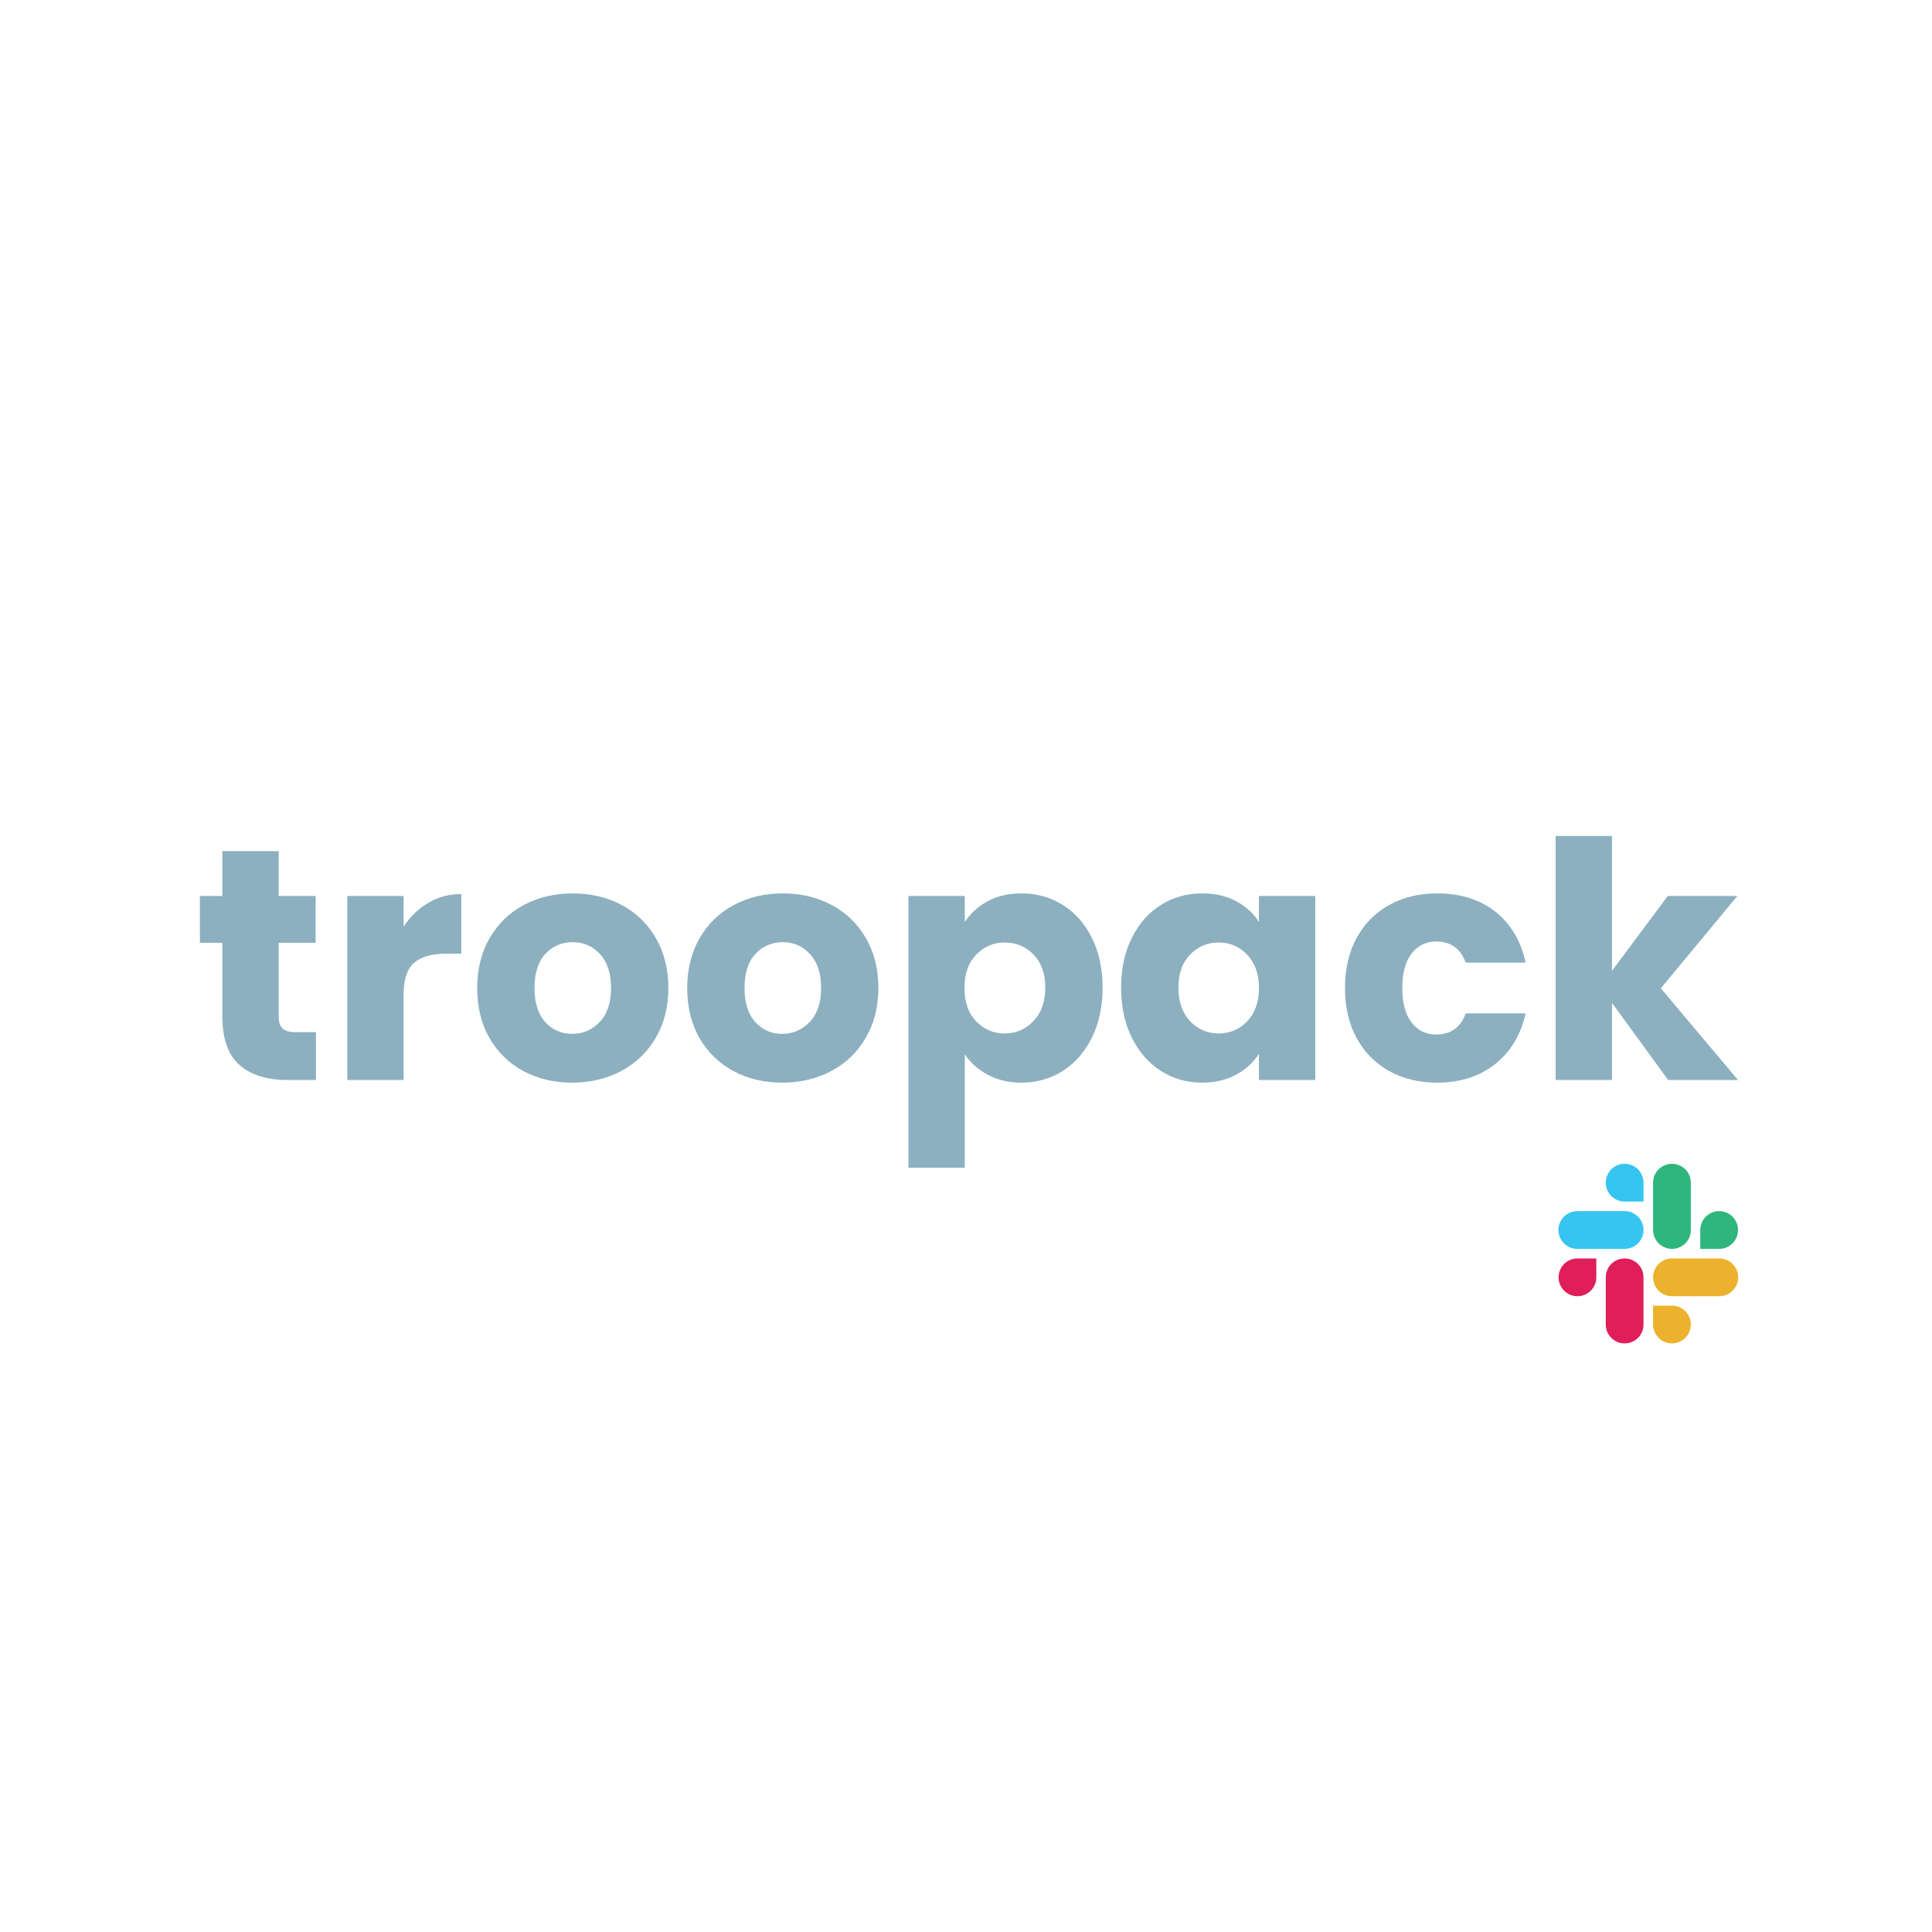
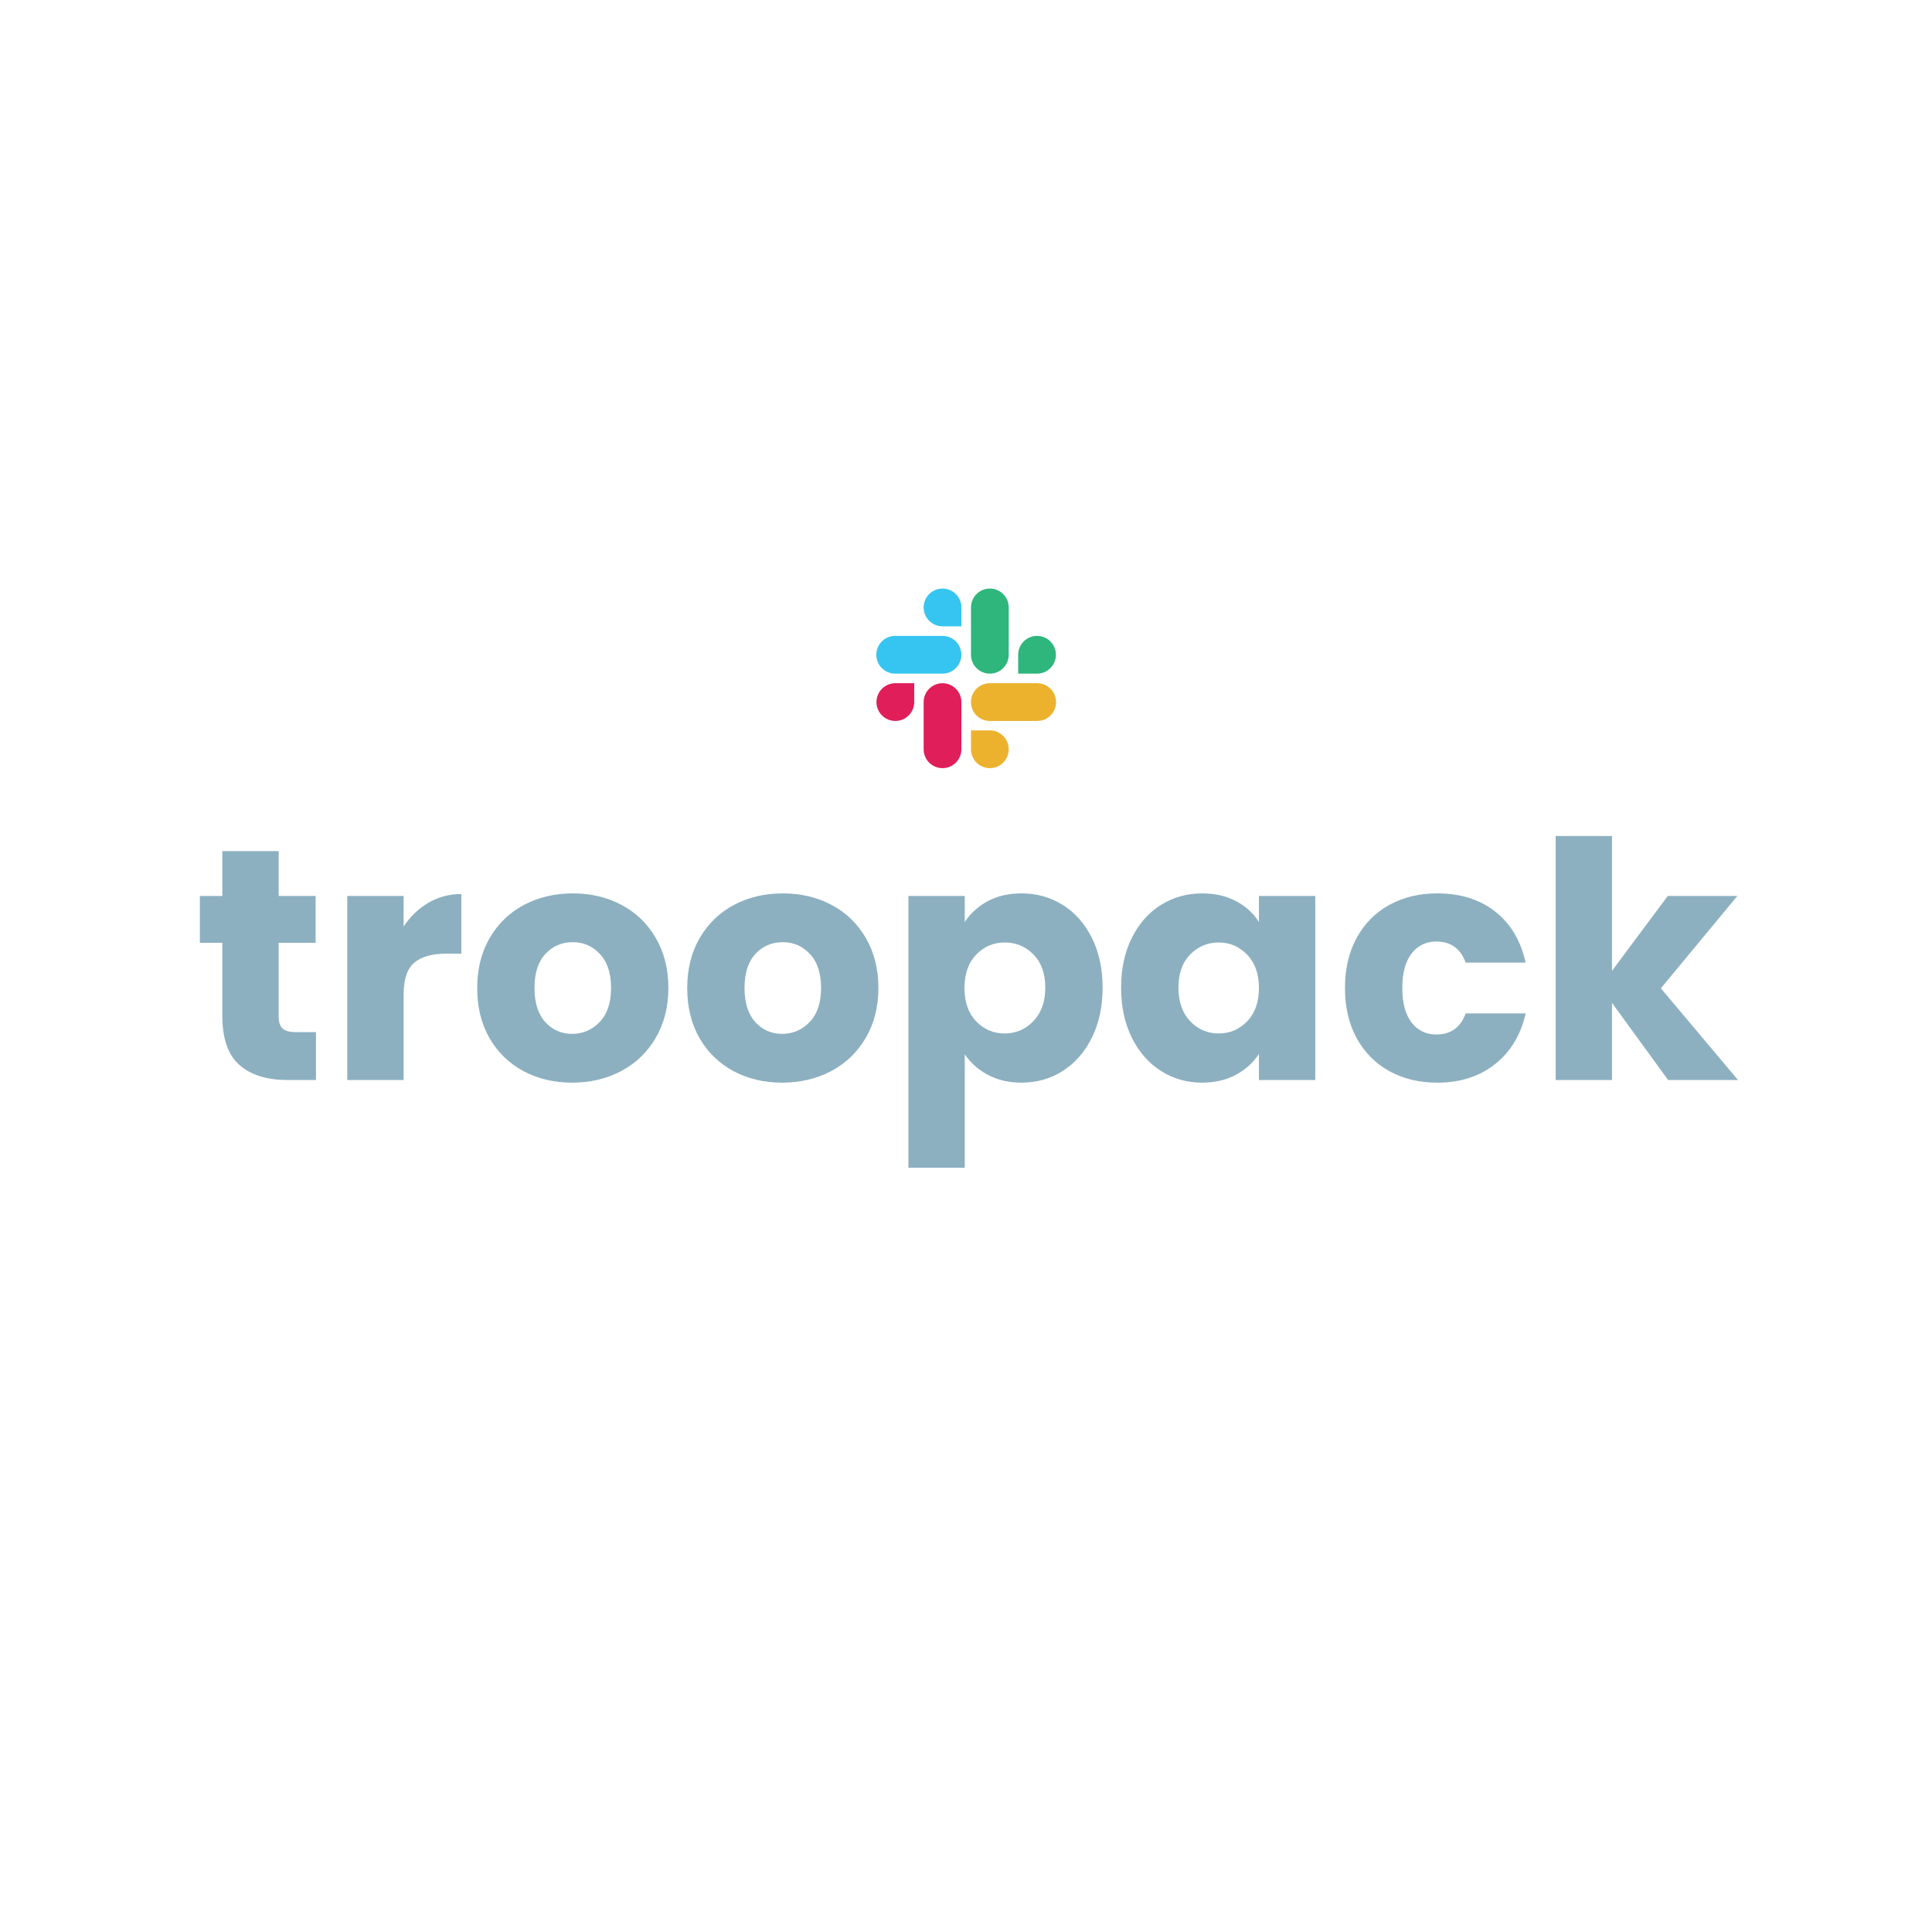
<svg xmlns="http://www.w3.org/2000/svg" width="500" zoomAndPan="magnify" viewBox="0 0 375 375" height="500" preserveAspectRatio="xMidYMid meet" version="1.2">
  <defs>
-     <clipPath id="3a4ef5a6b9">
-       <path d="M 302.297 244 L 320 244 L 320 260.977 L 302.297 260.977 Z M 302.297 244 " />
+     <clipPath id="b2bedd8b5b">
+       <path d="M 170 132 L 187 132 L 187 149.32 L 170 149.32 Z M 170 132 " />
    </clipPath>
-     <clipPath id="72c61da1a2">
-       <path d="M 302.297 225.727 L 320 225.727 L 320 243 L 302.297 243 Z M 302.297 225.727 " />
+     <clipPath id="bd2e924714">
+       <path d="M 170 114.07 L 187 114.07 L 187 131 L 170 131 Z M 170 114.07 " />
    </clipPath>
-     <clipPath id="d39c5b9f4d">
-       <path d="M 320 225.727 L 337.547 225.727 L 337.547 243 L 320 243 Z M 320 225.727 " />
+     <clipPath id="887cae3602">
+       <path d="M 188 114.07 L 205 114.07 L 205 131 L 188 131 Z M 188 114.07 " />
    </clipPath>
-     <clipPath id="f52bb63531">
-       <path d="M 320 244 L 337.547 244 L 337.547 260.977 L 320 260.977 Z M 320 244 " />
+     <clipPath id="b1adc6984a">
+       <path d="M 188 132 L 205 132 L 205 149.32 L 188 149.32 Z M 188 132 " />
    </clipPath>
  </defs>
-   <g id="6eb3baeaa6">
-     <g clip-rule="nonzero" clip-path="url(#3a4ef5a6b9)">
-       <path style=" stroke:none;fill-rule:nonzero;fill:#e01e5a;fill-opacity:1;" d="M 309.844 247.93 C 309.844 249.957 308.207 251.594 306.184 251.594 C 304.156 251.594 302.52 249.957 302.52 247.93 C 302.52 245.902 304.156 244.266 306.184 244.266 L 309.844 244.266 Z M 311.676 247.93 C 311.676 245.902 313.316 244.266 315.34 244.266 C 317.367 244.266 319.004 245.902 319.004 247.93 L 319.004 257.09 C 319.004 259.117 317.367 260.754 315.34 260.754 C 313.316 260.754 311.676 259.117 311.676 257.09 Z M 311.676 247.93 " />
-     </g>
-     <g clip-rule="nonzero" clip-path="url(#72c61da1a2)">
-       <path style=" stroke:none;fill-rule:nonzero;fill:#36c5f0;fill-opacity:1;" d="M 315.34 233.219 C 313.316 233.219 311.676 231.582 311.676 229.555 C 311.676 227.527 313.316 225.891 315.34 225.891 C 317.367 225.891 319.004 227.527 319.004 229.555 L 319.004 233.219 Z M 315.34 235.078 C 317.367 235.078 319.004 236.715 319.004 238.742 C 319.004 240.77 317.367 242.406 315.34 242.406 L 306.152 242.406 C 304.129 242.406 302.488 240.77 302.488 238.742 C 302.488 236.715 304.129 235.078 306.152 235.078 Z M 315.34 235.078 " />
-     </g>
-     <g clip-rule="nonzero" clip-path="url(#d39c5b9f4d)">
-       <path style=" stroke:none;fill-rule:nonzero;fill:#2eb67d;fill-opacity:1;" d="M 330.023 238.742 C 330.023 236.715 331.66 235.078 333.688 235.078 C 335.715 235.078 337.352 236.715 337.352 238.742 C 337.352 240.77 335.715 242.406 333.688 242.406 L 330.023 242.406 Z M 328.191 238.742 C 328.191 240.77 326.555 242.406 324.527 242.406 C 322.504 242.406 320.863 240.77 320.863 238.742 L 320.863 229.555 C 320.863 227.527 322.504 225.891 324.527 225.891 C 326.555 225.891 328.191 227.527 328.191 229.555 Z M 328.191 238.742 " />
-     </g>
-     <g clip-rule="nonzero" clip-path="url(#f52bb63531)">
-       <path style=" stroke:none;fill-rule:nonzero;fill:#ecb22e;fill-opacity:1;" d="M 324.527 253.426 C 326.555 253.426 328.191 255.062 328.191 257.09 C 328.191 259.117 326.555 260.754 324.527 260.754 C 322.504 260.754 320.863 259.117 320.863 257.09 L 320.863 253.426 Z M 324.527 251.594 C 322.504 251.594 320.863 249.957 320.863 247.93 C 320.863 245.902 322.504 244.266 324.527 244.266 L 333.715 244.266 C 335.742 244.266 337.379 245.902 337.379 247.93 C 337.379 249.957 335.742 251.594 333.715 251.594 Z M 324.527 251.594 " />
-     </g>
+   <g id="420167b75f">
    <g style="fill:#8cb0c0;fill-opacity:1;">
      <g transform="translate(37.45313, 209.625)">
        <path style="stroke:none" d="M 23.875 -9.281 L 23.875 0 L 18.297 0 C 14.336 0 11.25 -0.969 9.031 -2.906 C 6.812 -4.852 5.703 -8.023 5.703 -12.422 L 5.703 -26.625 L 1.344 -26.625 L 1.344 -35.719 L 5.703 -35.719 L 5.703 -44.422 L 16.641 -44.422 L 16.641 -35.719 L 23.812 -35.719 L 23.812 -26.625 L 16.641 -26.625 L 16.641 -12.281 C 16.641 -11.219 16.895 -10.453 17.406 -9.984 C 17.914 -9.516 18.77 -9.281 19.969 -9.281 Z M 23.875 -9.281 " />
      </g>
    </g>
    <g style="fill:#8cb0c0;fill-opacity:1;">
      <g transform="translate(63.43553, 209.625)">
        <path style="stroke:none" d="M 14.906 -29.766 C 16.188 -31.723 17.785 -33.266 19.703 -34.391 C 21.629 -35.523 23.766 -36.094 26.109 -36.094 L 26.109 -24.516 L 23.109 -24.516 C 20.379 -24.516 18.328 -23.926 16.953 -22.75 C 15.586 -21.57 14.906 -19.516 14.906 -16.578 L 14.906 0 L 3.969 0 L 3.969 -35.719 L 14.906 -35.719 Z M 14.906 -29.766 " />
      </g>
    </g>
    <g style="fill:#8cb0c0;fill-opacity:1;">
      <g transform="translate(90.82585, 209.625)">
        <path style="stroke:none" d="M 20.219 0.516 C 16.719 0.516 13.57 -0.227 10.781 -1.719 C 7.988 -3.219 5.789 -5.352 4.188 -8.125 C 2.594 -10.895 1.797 -14.141 1.797 -17.859 C 1.797 -21.523 2.602 -24.754 4.219 -27.547 C 5.844 -30.348 8.062 -32.492 10.875 -33.984 C 13.695 -35.473 16.859 -36.219 20.359 -36.219 C 23.848 -36.219 27 -35.473 29.812 -33.984 C 32.633 -32.492 34.852 -30.348 36.469 -27.547 C 38.094 -24.754 38.906 -21.523 38.906 -17.859 C 38.906 -14.191 38.082 -10.957 36.438 -8.156 C 34.801 -5.363 32.562 -3.219 29.719 -1.719 C 26.883 -0.227 23.719 0.516 20.219 0.516 Z M 20.219 -8.953 C 22.312 -8.953 24.094 -9.719 25.562 -11.25 C 27.039 -12.789 27.781 -14.992 27.781 -17.859 C 27.781 -20.711 27.062 -22.906 25.625 -24.438 C 24.195 -25.977 22.441 -26.75 20.359 -26.75 C 18.223 -26.75 16.445 -25.988 15.031 -24.469 C 13.625 -22.957 12.922 -20.754 12.922 -17.859 C 12.922 -14.992 13.613 -12.789 15 -11.25 C 16.395 -9.719 18.133 -8.953 20.219 -8.953 Z M 20.219 -8.953 " />
      </g>
    </g>
    <g style="fill:#8cb0c0;fill-opacity:1;">
      <g transform="translate(131.5914, 209.625)">
        <path style="stroke:none" d="M 20.219 0.516 C 16.719 0.516 13.57 -0.227 10.781 -1.719 C 7.988 -3.219 5.789 -5.352 4.188 -8.125 C 2.594 -10.895 1.797 -14.141 1.797 -17.859 C 1.797 -21.523 2.602 -24.754 4.219 -27.547 C 5.844 -30.348 8.062 -32.492 10.875 -33.984 C 13.695 -35.473 16.859 -36.219 20.359 -36.219 C 23.848 -36.219 27 -35.473 29.812 -33.984 C 32.633 -32.492 34.852 -30.348 36.469 -27.547 C 38.094 -24.754 38.906 -21.523 38.906 -17.859 C 38.906 -14.191 38.082 -10.957 36.438 -8.156 C 34.801 -5.363 32.562 -3.219 29.719 -1.719 C 26.883 -0.227 23.719 0.516 20.219 0.516 Z M 20.219 -8.953 C 22.312 -8.953 24.094 -9.719 25.562 -11.25 C 27.039 -12.789 27.781 -14.992 27.781 -17.859 C 27.781 -20.711 27.062 -22.906 25.625 -24.438 C 24.195 -25.977 22.441 -26.75 20.359 -26.75 C 18.223 -26.75 16.445 -25.988 15.031 -24.469 C 13.625 -22.957 12.922 -20.754 12.922 -17.859 C 12.922 -14.992 13.613 -12.789 15 -11.25 C 16.395 -9.719 18.133 -8.953 20.219 -8.953 Z M 20.219 -8.953 " />
      </g>
    </g>
    <g style="fill:#8cb0c0;fill-opacity:1;">
      <g transform="translate(172.3569, 209.625)">
        <path style="stroke:none" d="M 14.906 -30.656 C 15.977 -32.32 17.453 -33.664 19.328 -34.688 C 21.203 -35.707 23.398 -36.219 25.922 -36.219 C 28.867 -36.219 31.535 -35.473 33.922 -33.984 C 36.305 -32.492 38.191 -30.359 39.578 -27.578 C 40.961 -24.805 41.656 -21.586 41.656 -17.922 C 41.656 -14.254 40.961 -11.02 39.578 -8.219 C 38.191 -5.426 36.305 -3.27 33.922 -1.75 C 31.535 -0.238 28.867 0.516 25.922 0.516 C 23.441 0.516 21.254 0.004 19.359 -1.016 C 17.461 -2.047 15.977 -3.367 14.906 -4.984 L 14.906 17.031 L 3.969 17.031 L 3.969 -35.719 L 14.906 -35.719 Z M 30.531 -17.922 C 30.531 -20.648 29.77 -22.789 28.25 -24.344 C 26.738 -25.906 24.875 -26.688 22.656 -26.688 C 20.477 -26.688 18.629 -25.895 17.109 -24.312 C 15.598 -22.738 14.844 -20.586 14.844 -17.859 C 14.844 -15.129 15.598 -12.973 17.109 -11.391 C 18.629 -9.816 20.477 -9.031 22.656 -9.031 C 24.832 -9.031 26.688 -9.828 28.219 -11.422 C 29.758 -13.023 30.531 -15.191 30.531 -17.922 Z M 30.531 -17.922 " />
      </g>
    </g>
    <g style="fill:#8cb0c0;fill-opacity:1;">
      <g transform="translate(215.8102, 209.625)">
        <path style="stroke:none" d="M 1.797 -17.922 C 1.797 -21.586 2.488 -24.805 3.875 -27.578 C 5.258 -30.359 7.145 -32.492 9.531 -33.984 C 11.926 -35.473 14.594 -36.219 17.531 -36.219 C 20.051 -36.219 22.258 -35.707 24.156 -34.688 C 26.062 -33.664 27.523 -32.32 28.547 -30.656 L 28.547 -35.719 L 39.484 -35.719 L 39.484 0 L 28.547 0 L 28.547 -5.062 C 27.473 -3.395 25.988 -2.047 24.094 -1.016 C 22.195 0.004 19.988 0.516 17.469 0.516 C 14.57 0.516 11.926 -0.238 9.531 -1.75 C 7.145 -3.27 5.258 -5.426 3.875 -8.219 C 2.488 -11.02 1.797 -14.254 1.797 -17.922 Z M 28.547 -17.859 C 28.547 -20.586 27.785 -22.738 26.266 -24.312 C 24.754 -25.895 22.91 -26.688 20.734 -26.688 C 18.555 -26.688 16.707 -25.906 15.188 -24.344 C 13.676 -22.789 12.922 -20.648 12.922 -17.922 C 12.922 -15.191 13.676 -13.023 15.188 -11.422 C 16.707 -9.828 18.555 -9.031 20.734 -9.031 C 22.91 -9.031 24.754 -9.816 26.266 -11.391 C 27.785 -12.973 28.547 -15.129 28.547 -17.859 Z M 28.547 -17.859 " />
      </g>
    </g>
    <g style="fill:#8cb0c0;fill-opacity:1;">
      <g transform="translate(259.2635, 209.625)">
        <path style="stroke:none" d="M 1.797 -17.859 C 1.797 -21.566 2.551 -24.805 4.062 -27.578 C 5.582 -30.359 7.695 -32.492 10.406 -33.984 C 13.113 -35.473 16.219 -36.219 19.719 -36.219 C 24.195 -36.219 27.938 -35.047 30.938 -32.703 C 33.945 -30.359 35.922 -27.051 36.859 -22.781 L 25.219 -22.781 C 24.238 -25.508 22.336 -26.875 19.516 -26.875 C 17.516 -26.875 15.914 -26.094 14.719 -24.531 C 13.52 -22.977 12.922 -20.754 12.922 -17.859 C 12.922 -14.953 13.52 -12.719 14.719 -11.156 C 15.914 -9.602 17.516 -8.828 19.516 -8.828 C 22.336 -8.828 24.238 -10.191 25.219 -12.922 L 36.859 -12.922 C 35.922 -8.742 33.938 -5.457 30.906 -3.062 C 27.883 -0.676 24.156 0.516 19.719 0.516 C 16.219 0.516 13.113 -0.227 10.406 -1.719 C 7.695 -3.219 5.582 -5.352 4.062 -8.125 C 2.551 -10.895 1.797 -14.141 1.797 -17.859 Z M 1.797 -17.859 " />
      </g>
    </g>
    <g style="fill:#8cb0c0;fill-opacity:1;">
      <g transform="translate(297.9811, 209.625)">
        <path style="stroke:none" d="M 25.797 0 L 14.906 -14.969 L 14.906 0 L 3.969 0 L 3.969 -47.359 L 14.906 -47.359 L 14.906 -21.188 L 25.734 -35.719 L 39.234 -35.719 L 24.391 -17.797 L 39.359 0 Z M 25.797 0 " />
      </g>
    </g>
+     <g clip-rule="nonzero" clip-path="url(#b2bedd8b5b)">
+       <path style=" stroke:none;fill-rule:nonzero;fill:#e01e5a;fill-opacity:1;" d="M 177.449 136.277 C 177.449 138.301 175.809 139.938 173.785 139.938 C 171.758 139.938 170.121 138.301 170.121 136.277 C 170.121 134.25 171.758 132.613 173.785 132.613 L 177.449 132.613 Z M 179.281 136.277 C 179.281 134.25 180.918 132.613 182.941 132.613 C 184.969 132.613 186.605 134.25 186.605 136.277 L 186.605 145.434 C 186.605 147.461 184.969 149.098 182.941 149.098 C 180.918 149.098 179.281 147.461 179.281 145.434 Z M 179.281 136.277 " />
+     </g>
+     <g clip-rule="nonzero" clip-path="url(#bd2e924714)">
+       <path style=" stroke:none;fill-rule:nonzero;fill:#36c5f0;fill-opacity:1;" d="M 182.941 121.566 C 180.918 121.566 179.281 119.926 179.281 117.902 C 179.281 115.875 180.918 114.238 182.941 114.238 C 184.969 114.238 186.605 115.875 186.605 117.902 L 186.605 121.566 Z M 182.941 123.426 C 184.969 123.426 186.605 125.062 186.605 127.09 C 186.605 129.113 184.969 130.754 182.941 130.754 L 173.758 130.754 C 171.73 130.754 170.094 129.113 170.094 127.09 C 170.094 125.062 171.73 123.426 173.758 123.426 Z M 182.941 123.426 " />
+     </g>
+     <g clip-rule="nonzero" clip-path="url(#887cae3602)">
+       <path style=" stroke:none;fill-rule:nonzero;fill:#2eb67d;fill-opacity:1;" d="M 197.625 127.09 C 197.625 125.062 199.266 123.426 201.289 123.426 C 203.316 123.426 204.953 125.062 204.953 127.09 C 204.953 129.113 203.316 130.754 201.289 130.754 L 197.625 130.754 Z M 195.793 127.09 C 195.793 129.113 194.156 130.754 192.129 130.754 C 190.105 130.754 188.465 129.113 188.465 127.09 L 188.465 117.902 C 188.465 115.875 190.105 114.238 192.129 114.238 C 194.156 114.238 195.793 115.875 195.793 117.902 Z M 195.793 127.09 " />
+     </g>
+     <g clip-rule="nonzero" clip-path="url(#b1adc6984a)">
+       <path style=" stroke:none;fill-rule:nonzero;fill:#ecb22e;fill-opacity:1;" d="M 192.129 141.77 C 194.156 141.77 195.793 143.41 195.793 145.434 C 195.793 147.461 194.156 149.098 192.129 149.098 C 190.105 149.098 188.465 147.461 188.465 145.434 L 188.465 141.77 Z M 192.129 139.938 C 190.105 139.938 188.465 138.301 188.465 136.277 C 188.465 134.25 190.105 132.613 192.129 132.613 L 201.316 132.613 C 203.344 132.613 204.98 134.25 204.98 136.277 C 204.98 138.301 203.344 139.938 201.316 139.938 Z M 192.129 139.938 " />
+     </g>
  </g>
</svg>
